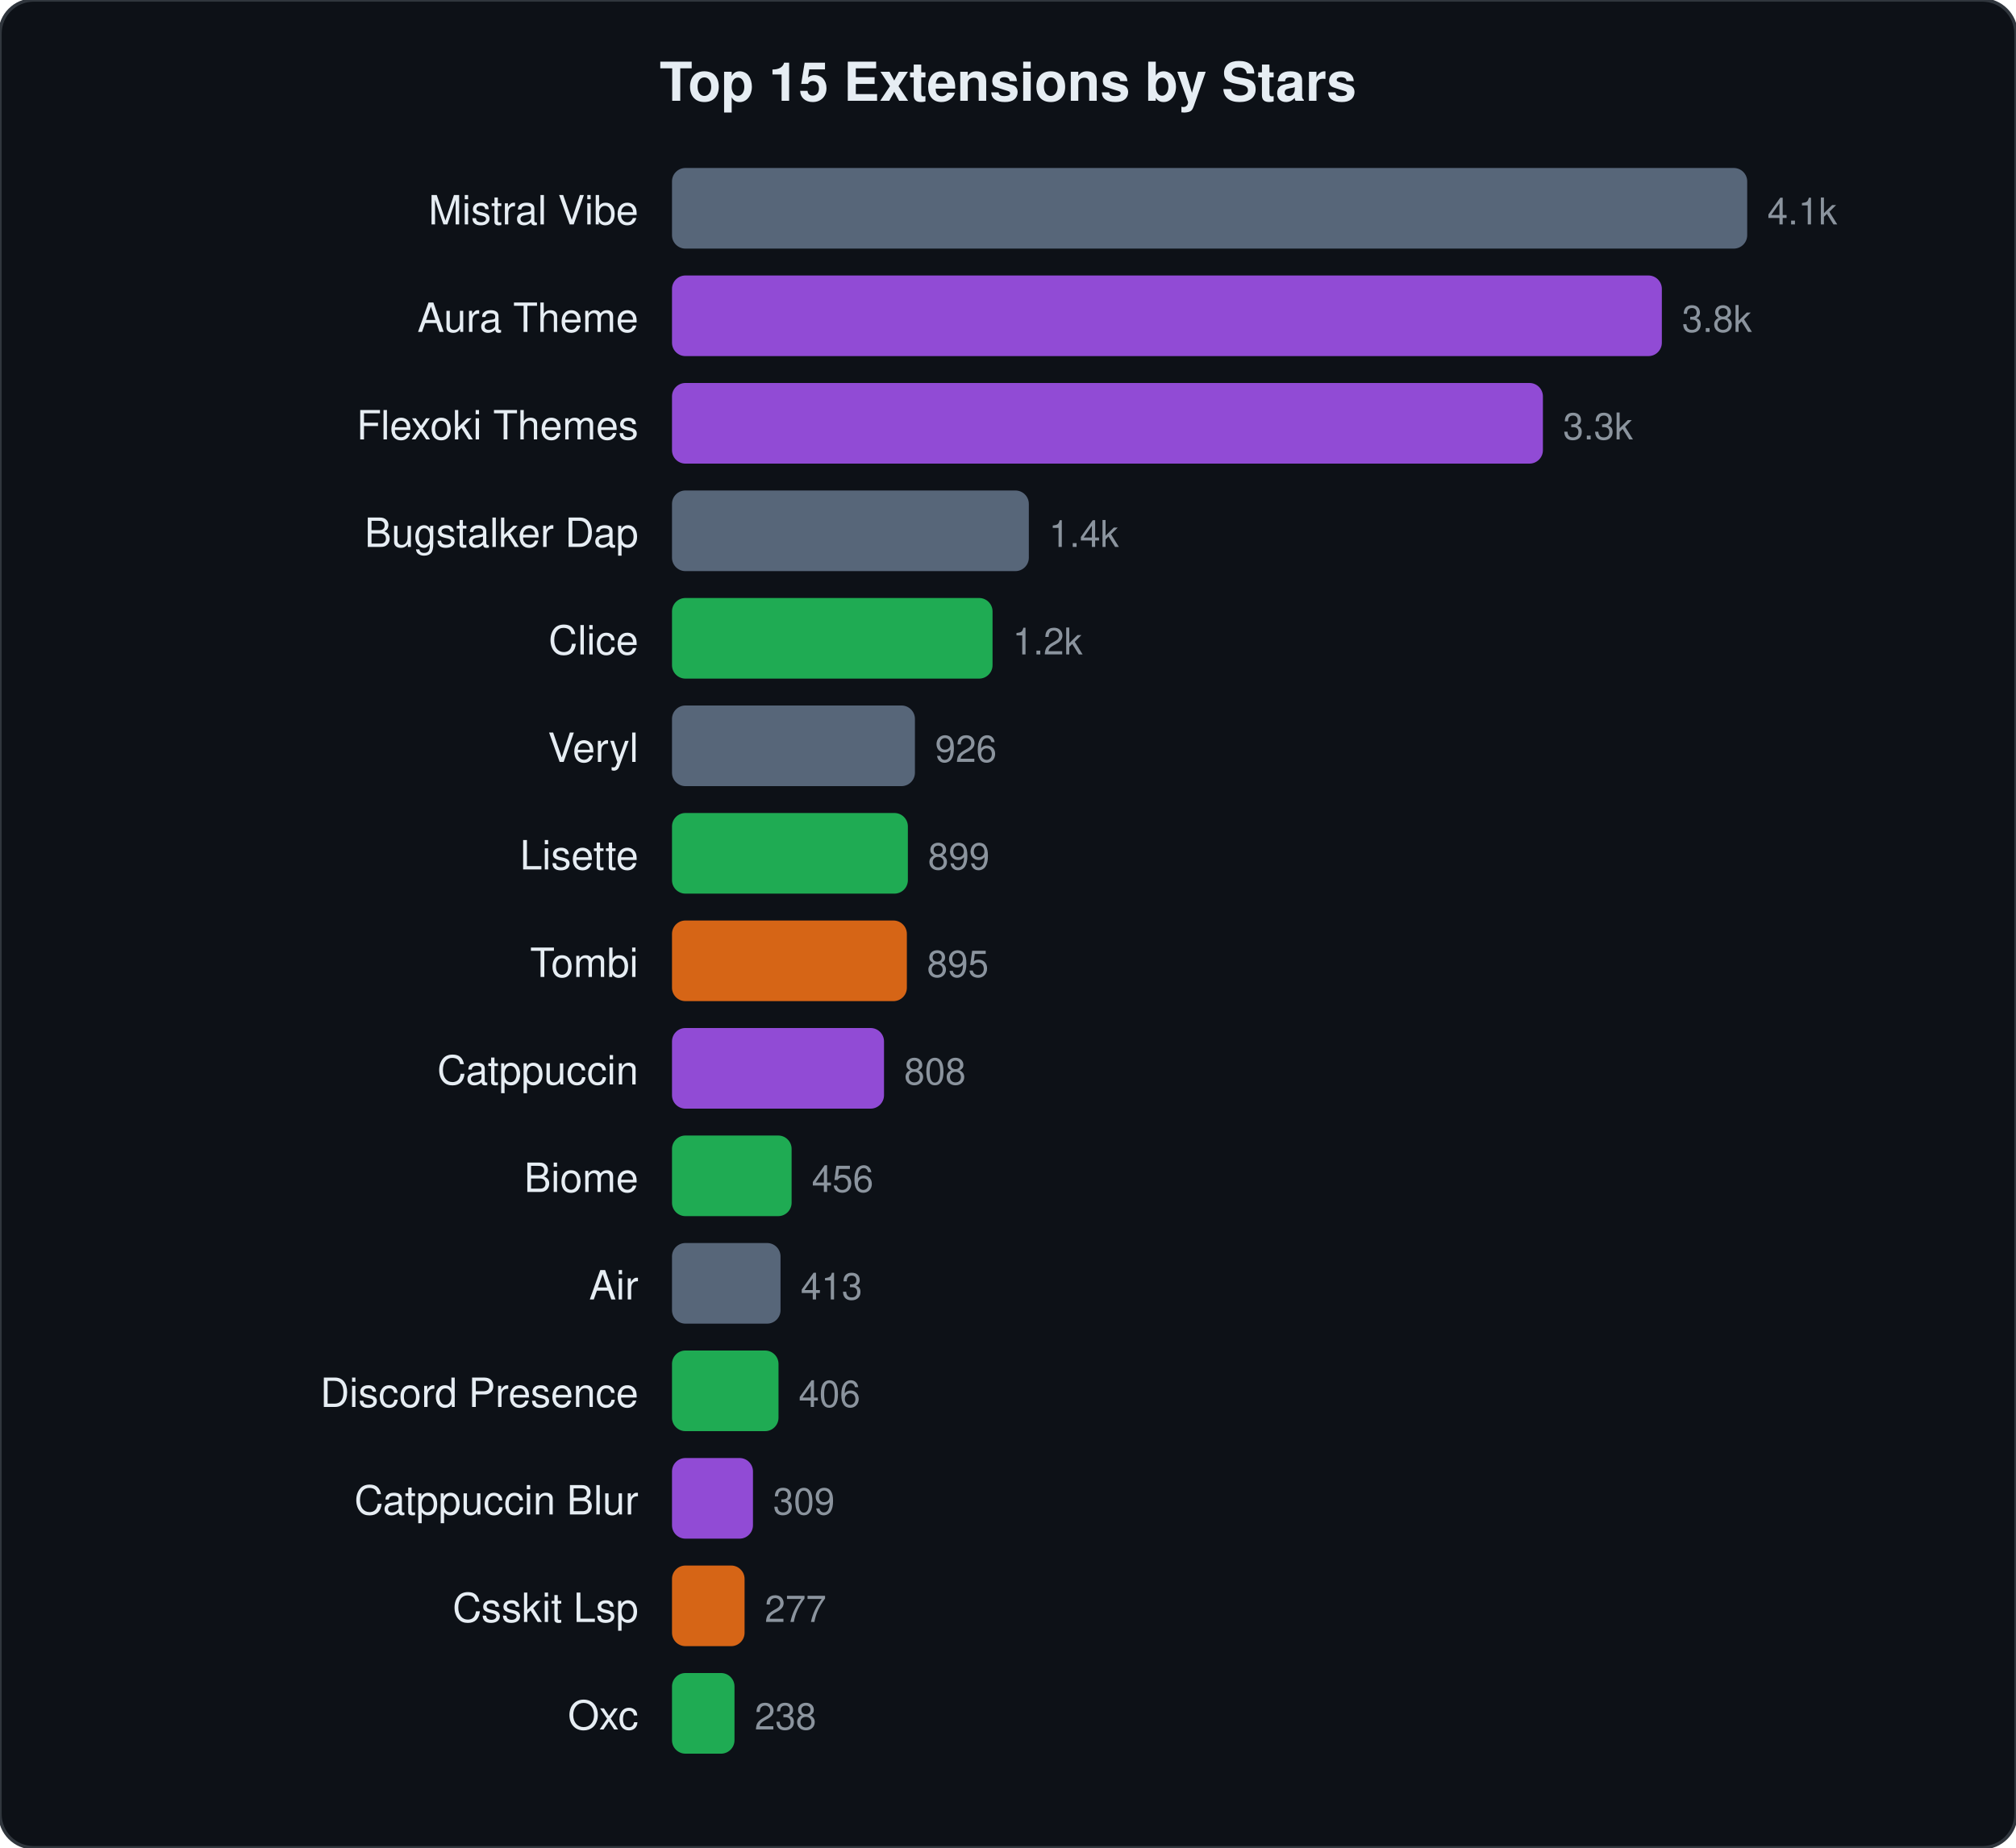
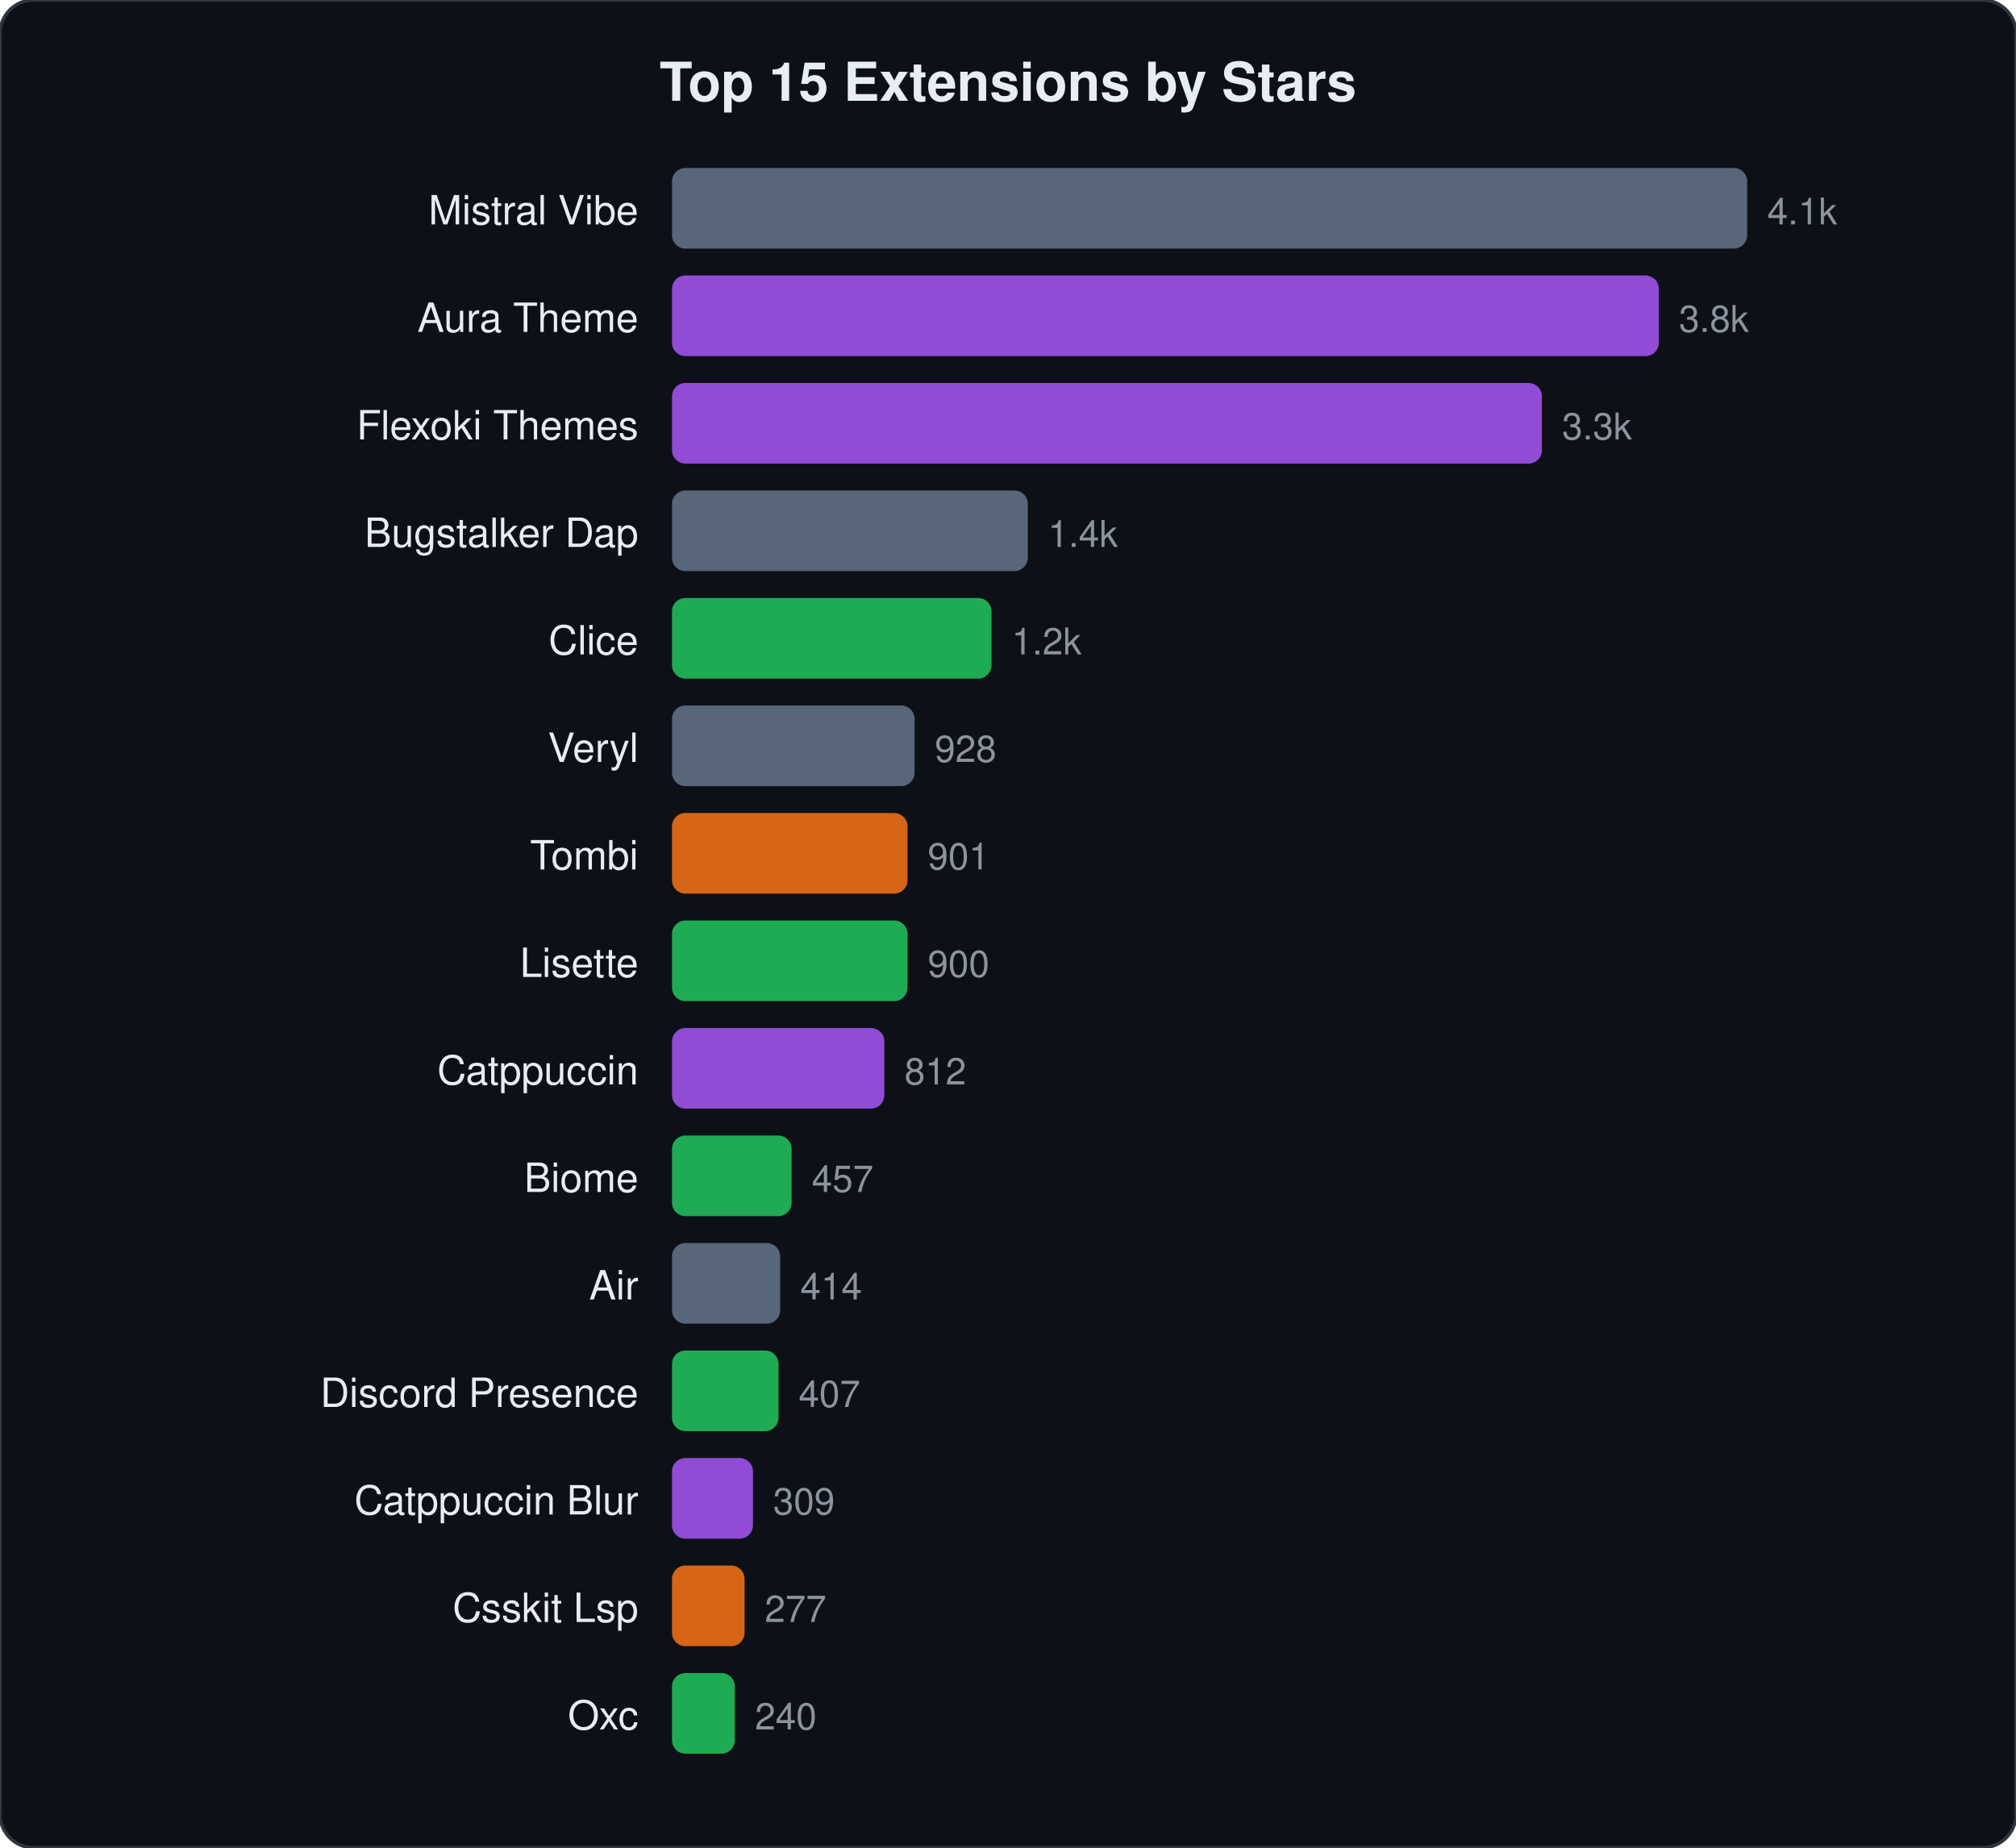
<svg xmlns="http://www.w3.org/2000/svg" viewBox="0 0 600 550" width="600" height="550">
  <style>text{font-family:-apple-system,BlinkMacSystemFont,"Segoe UI",Helvetica,Arial,sans-serif;fill:#e6edf3}.name{font-size:12px}.stars{font-size:11px;fill:#8b949e}.title{font-size:16px;font-weight:600}</style>
  <rect width="600" height="550" rx="10" fill="#0d1117" stroke="#30363d" stroke-width="1" />
  <text x="300" y="30" text-anchor="middle" class="title">Top 15 Extensions by Stars</text>
  <text x="190" y="66.8" text-anchor="end" class="name">Mistral Vibe</text>
  <rect x="200" y="50.0" width="320.0" height="24" rx="4" fill="#64748b" opacity="0.85" />
  <text x="526.0" y="66.8" class="stars">4.1k</text>
  <text x="190" y="98.8" text-anchor="end" class="name">Aura Theme</text>
-   <rect x="200" y="82.0" width="294.6" height="24" rx="4" fill="#a855f7" opacity="0.85" />
-   <text x="500.6" y="98.8" class="stars">3.8k</text>
+   <rect x="200" y="82.0" width="293.7" height="24" rx="4" fill="#a855f7" opacity="0.85" />
+   <text x="499.7" y="98.8" class="stars">3.8k</text>
  <text x="190" y="130.8" text-anchor="end" class="name">Flexoki Themes</text>
-   <rect x="200" y="114.0" width="259.2" height="24" rx="4" fill="#a855f7" opacity="0.85" />
-   <text x="465.2" y="130.8" class="stars">3.3k</text>
+   <rect x="200" y="114.0" width="258.9" height="24" rx="4" fill="#a855f7" opacity="0.85" />
+   <text x="464.9" y="130.8" class="stars">3.3k</text>
  <text x="190" y="162.8" text-anchor="end" class="name">Bugstalker Dap</text>
-   <rect x="200" y="146.0" width="106.2" height="24" rx="4" fill="#64748b" opacity="0.85" />
-   <text x="312.2" y="162.8" class="stars">1.4k</text>
+   <rect x="200" y="146.0" width="105.9" height="24" rx="4" fill="#64748b" opacity="0.85" />
+   <text x="311.9" y="162.8" class="stars">1.4k</text>
  <text x="190" y="194.8" text-anchor="end" class="name">Clice</text>
-   <rect x="200" y="178.0" width="95.4" height="24" rx="4" fill="#22c55e" opacity="0.85" />
-   <text x="301.4" y="194.8" class="stars">1.2k</text>
+   <rect x="200" y="178.0" width="95.1" height="24" rx="4" fill="#22c55e" opacity="0.85" />
+   <text x="301.1" y="194.8" class="stars">1.2k</text>
  <text x="190" y="226.8" text-anchor="end" class="name">Veryl</text>
-   <rect x="200" y="210.0" width="72.3" height="24" rx="4" fill="#64748b" opacity="0.85" />
-   <text x="278.3" y="226.8" class="stars">926</text>
-   <text x="190" y="258.8" text-anchor="end" class="name">Lisette</text>
-   <rect x="200" y="242.0" width="70.2" height="24" rx="4" fill="#22c55e" opacity="0.85" />
-   <text x="276.2" y="258.8" class="stars">899</text>
-   <text x="190" y="290.8" text-anchor="end" class="name">Tombi</text>
-   <rect x="200" y="274.0" width="69.9" height="24" rx="4" fill="#f97316" opacity="0.85" />
-   <text x="275.9" y="290.8" class="stars">895</text>
+   <rect x="200" y="210.0" width="72.2" height="24" rx="4" fill="#64748b" opacity="0.85" />
+   <text x="278.2" y="226.8" class="stars">928</text>
+   <text x="190" y="258.8" text-anchor="end" class="name">Tombi</text>
+   <rect x="200" y="242.0" width="70.1" height="24" rx="4" fill="#f97316" opacity="0.85" />
+   <text x="276.1" y="258.8" class="stars">901</text>
+   <text x="190" y="290.8" text-anchor="end" class="name">Lisette</text>
+   <rect x="200" y="274.0" width="70.1" height="24" rx="4" fill="#22c55e" opacity="0.85" />
+   <text x="276.1" y="290.8" class="stars">900</text>
  <text x="190" y="322.8" text-anchor="end" class="name">Catppuccin</text>
-   <rect x="200" y="306.0" width="63.1" height="24" rx="4" fill="#a855f7" opacity="0.85" />
-   <text x="269.1" y="322.8" class="stars">808</text>
+   <rect x="200" y="306.0" width="63.2" height="24" rx="4" fill="#a855f7" opacity="0.85" />
+   <text x="269.2" y="322.8" class="stars">812</text>
  <text x="190" y="354.8" text-anchor="end" class="name">Biome</text>
  <rect x="200" y="338.0" width="35.6" height="24" rx="4" fill="#22c55e" opacity="0.85" />
-   <text x="241.6" y="354.8" class="stars">456</text>
+   <text x="241.6" y="354.8" class="stars">457</text>
  <text x="190" y="386.8" text-anchor="end" class="name">Air</text>
-   <rect x="200" y="370.0" width="32.3" height="24" rx="4" fill="#64748b" opacity="0.85" />
-   <text x="238.3" y="386.8" class="stars">413</text>
+   <rect x="200" y="370.0" width="32.2" height="24" rx="4" fill="#64748b" opacity="0.85" />
+   <text x="238.2" y="386.8" class="stars">414</text>
  <text x="190" y="418.8" text-anchor="end" class="name">Discord Presence</text>
  <rect x="200" y="402.0" width="31.7" height="24" rx="4" fill="#22c55e" opacity="0.85" />
-   <text x="237.7" y="418.8" class="stars">406</text>
+   <text x="237.7" y="418.8" class="stars">407</text>
  <text x="190" y="450.8" text-anchor="end" class="name">Catppuccin Blur</text>
  <rect x="200" y="434.0" width="24.1" height="24" rx="4" fill="#a855f7" opacity="0.85" />
  <text x="230.1" y="450.8" class="stars">309</text>
  <text x="190" y="482.8" text-anchor="end" class="name">Csskit Lsp</text>
  <rect x="200" y="466.0" width="21.6" height="24" rx="4" fill="#f97316" opacity="0.85" />
  <text x="227.6" y="482.8" class="stars">277</text>
  <text x="190" y="514.8" text-anchor="end" class="name">Oxc</text>
-   <rect x="200" y="498.0" width="18.6" height="24" rx="4" fill="#22c55e" opacity="0.85" />
-   <text x="224.6" y="514.8" class="stars">238</text>
+   <rect x="200" y="498.0" width="18.7" height="24" rx="4" fill="#22c55e" opacity="0.85" />
+   <text x="224.7" y="514.8" class="stars">240</text>
</svg>
